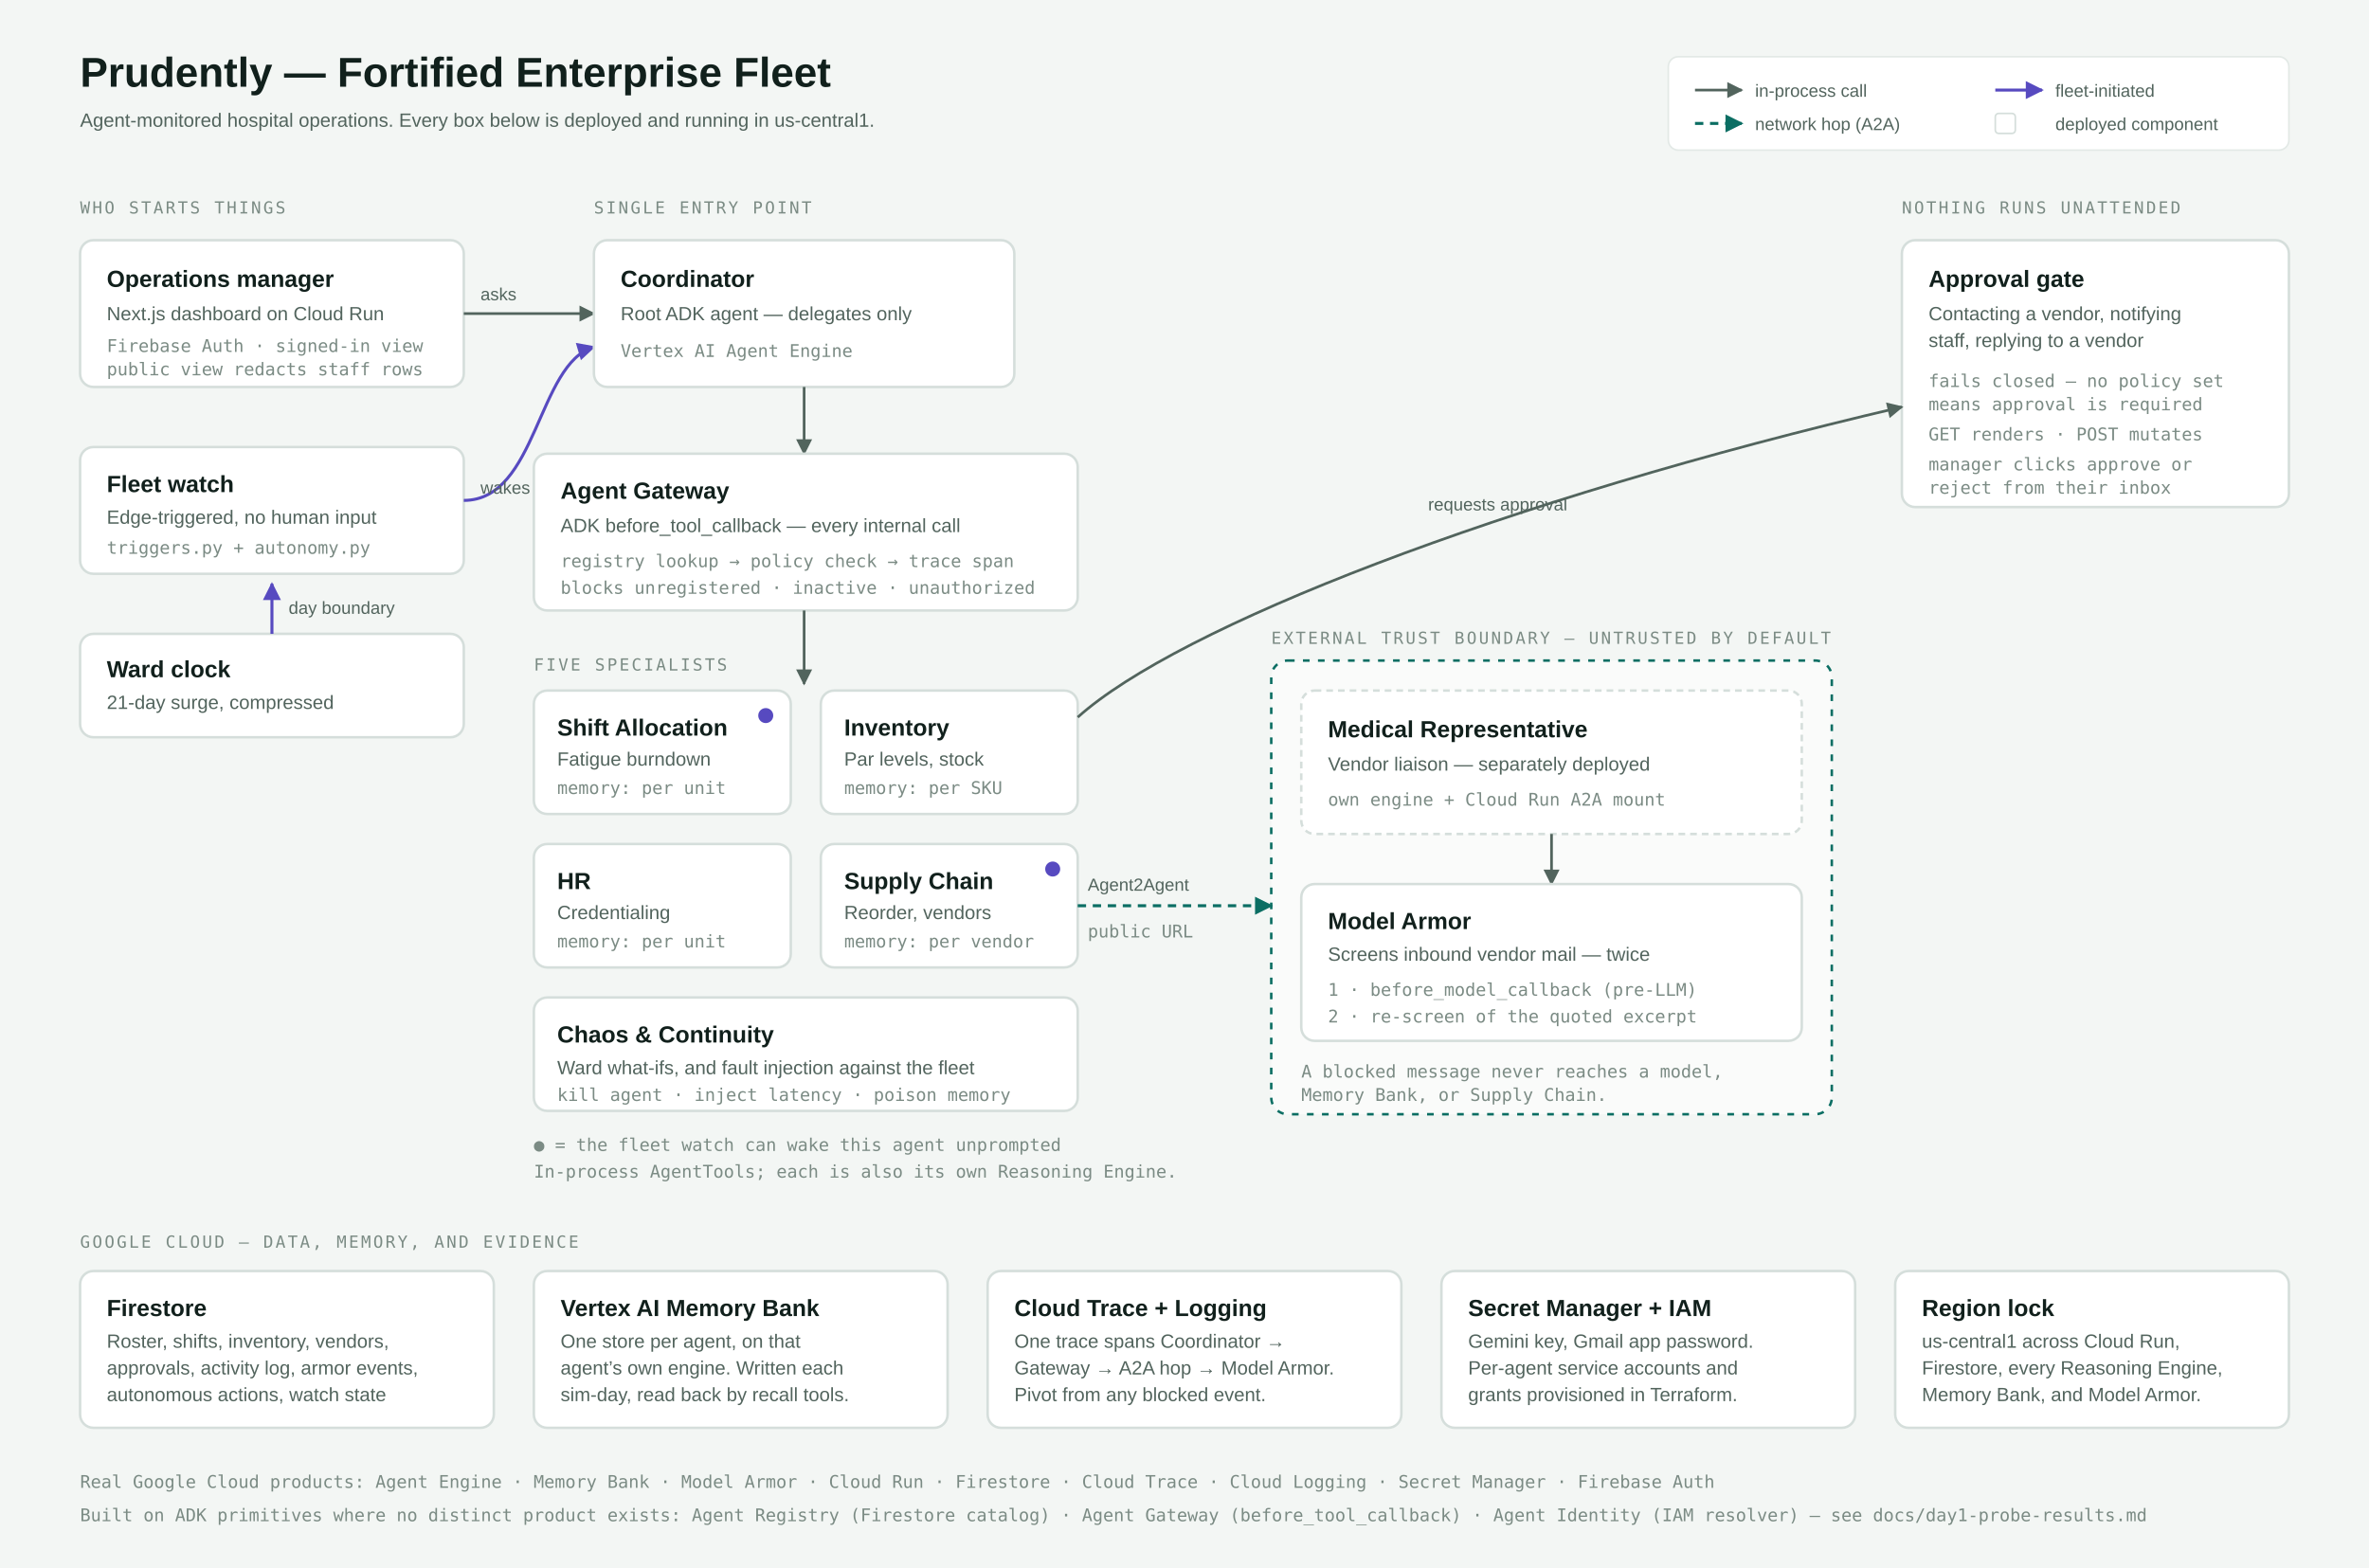
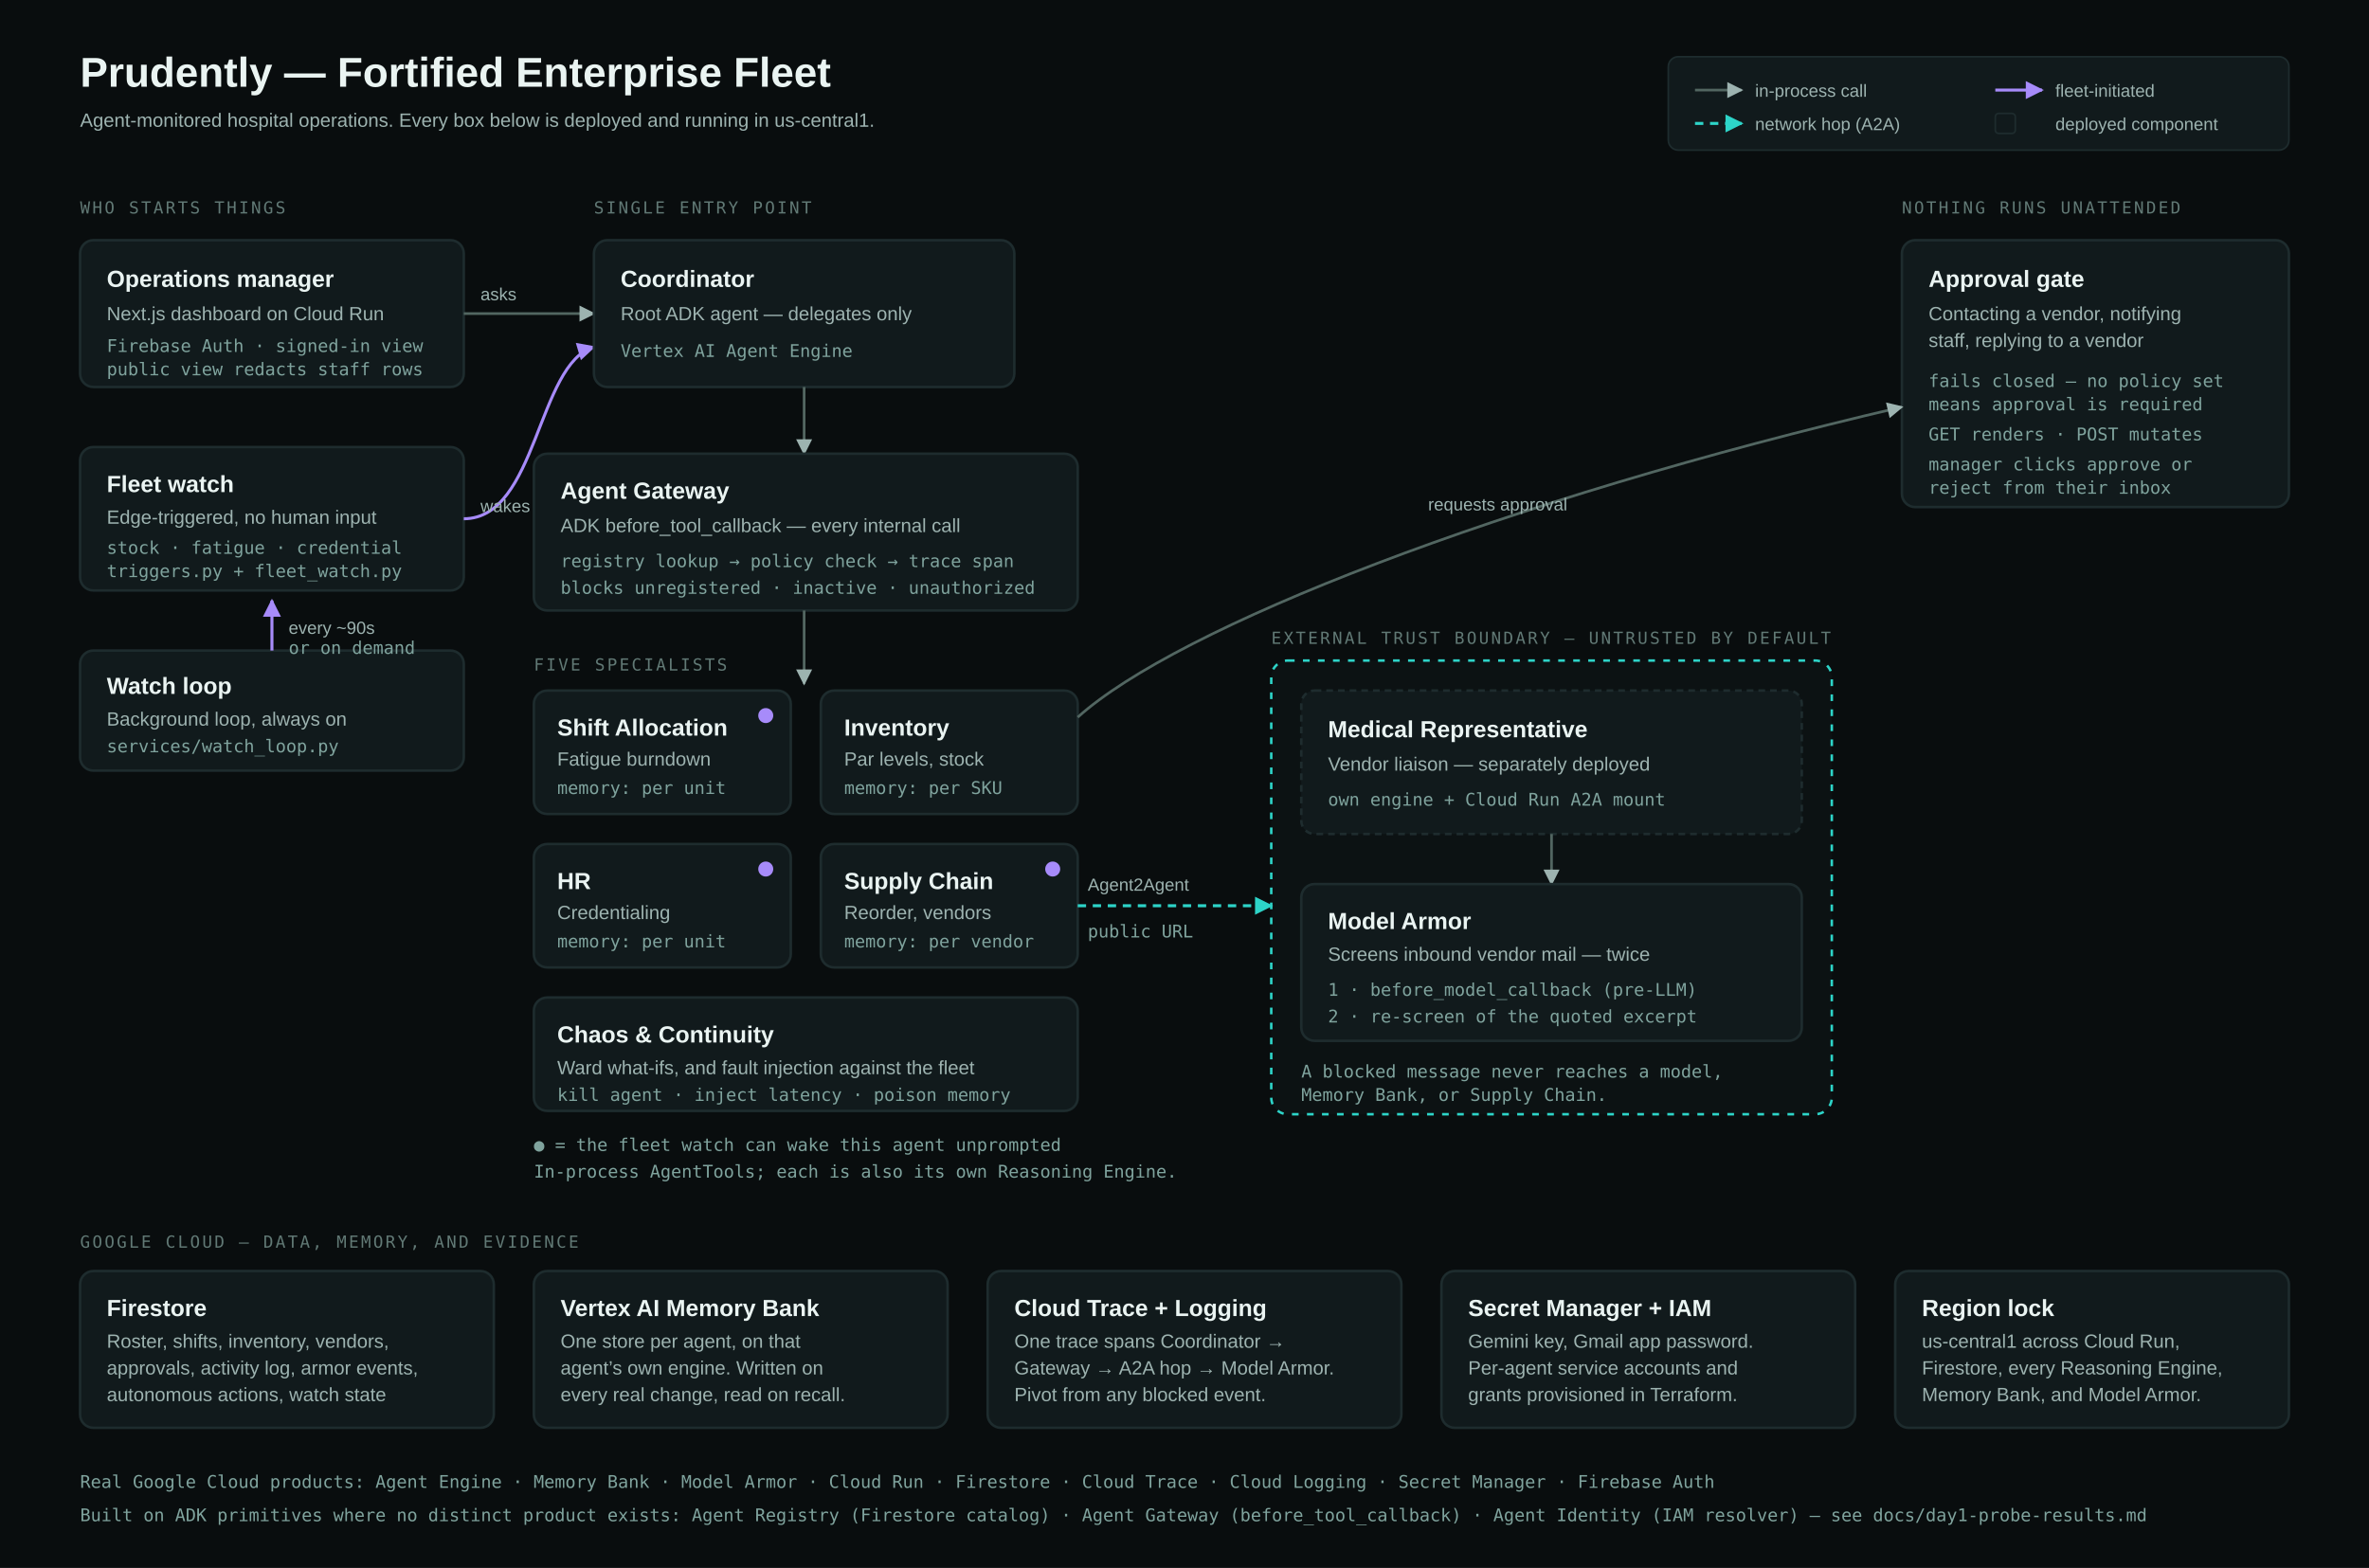
<svg xmlns="http://www.w3.org/2000/svg" viewBox="0 0 1420 940" width="1420" height="940" font-family="'Instrument Sans','Helvetica Neue',Arial,sans-serif">
  <defs>
    <marker id="arrow" viewBox="0 0 10 10" refX="9" refY="5" markerWidth="6" markerHeight="6" orient="auto-start-reverse">
-       <path d="M 0 0 L 10 5 L 0 10 z" fill="#52645d" />
+       <path d="M 0 0 L 10 5 L 0 10 z" fill="#9db3b0" />
    </marker>
    <marker id="arrowTeal" viewBox="0 0 10 10" refX="9" refY="5" markerWidth="6" markerHeight="6" orient="auto-start-reverse">
-       <path d="M 0 0 L 10 5 L 0 10 z" fill="#0b6e63" />
+       <path d="M 0 0 L 10 5 L 0 10 z" fill="#2dd4c8" />
    </marker>
    <marker id="arrowIndigo" viewBox="0 0 10 10" refX="9" refY="5" markerWidth="6" markerHeight="6" orient="auto-start-reverse">
-       <path d="M 0 0 L 10 5 L 0 10 z" fill="#574ac0" />
+       <path d="M 0 0 L 10 5 L 0 10 z" fill="#a78bfa" />
    </marker>
    <style>
-       .lbl   { font-size: 10px; letter-spacing: 1.3px; fill: #7b8b84; font-family: 'JetBrains Mono', ui-monospace, monospace; }
-       .name  { font-size: 14px; font-weight: 600; fill: #11201c; }
-       .sub   { font-size: 11.5px; fill: #52645d; }
-       .mono  { font-size: 10.5px; fill: #7b8b84; font-family: 'JetBrains Mono', ui-monospace, monospace; }
-       .edge  { font-size: 10.5px; fill: #52645d; }
-       .card  { fill: #ffffff; stroke: #d5dedb; stroke-width: 1.5; }
-       .zone  { fill: #ffffff; fill-opacity: 0.55; stroke: #0b6e63; stroke-width: 1.5; stroke-dasharray: 4 5; }
-       .flow  { stroke: #52645d; stroke-width: 1.6; fill: none; }
-       .flowT { stroke: #0b6e63; stroke-width: 1.8; fill: none; }
-       .flowI { stroke: #574ac0; stroke-width: 1.8; fill: none; }
+       .lbl   { font-size: 10px; letter-spacing: 1.3px; fill: #617975; font-family: 'JetBrains Mono', ui-monospace, monospace; }
+       .name  { font-size: 14px; font-weight: 600; fill: #eaf4f2; }
+       .sub   { font-size: 11.5px; fill: #9db3b0; }
+       .mono  { font-size: 10.5px; fill: #7fa39d; font-family: 'JetBrains Mono', ui-monospace, monospace; }
+       .edge  { font-size: 10.5px; fill: #9db3b0; }
+       .card  { fill: #111a1c; stroke: #1e2c2e; stroke-width: 1.5; }
+       .zone  { fill: #0e1416; fill-opacity: 0.65; stroke: #2dd4c8; stroke-width: 1.5; stroke-dasharray: 4 5; }
+       .flow  { stroke: #526661; stroke-width: 1.6; fill: none; }
+       .flowT { stroke: #2dd4c8; stroke-width: 1.8; fill: none; }
+       .flowI { stroke: #a78bfa; stroke-width: 1.8; fill: none; }
    </style>
  </defs>
-   <rect width="1420" height="940" fill="#f3f6f4" />
-   <text x="48" y="52" font-size="25" font-weight="700" fill="#11201c">Prudently — Fortified Enterprise Fleet</text>
+   <rect width="1420" height="940" fill="#090d0e" />
+   <text x="48" y="52" font-size="25" font-weight="700" fill="#eaf4f2">Prudently — Fortified Enterprise Fleet</text>
  <text x="48" y="76" class="sub" font-size="13">Agent-monitored hospital operations. Every box below is deployed and running in us-central1.</text>
  <g transform="translate(1000,34)">
-     <rect x="0" y="0" width="372" height="56" rx="6" fill="#ffffff" stroke="#e3e9e6" />
+     <rect x="0" y="0" width="372" height="56" rx="6" fill="#111a1c" stroke="#1e2c2e" />
    <line x1="16" y1="20" x2="44" y2="20" class="flow" marker-end="url(#arrow)" />
    <text x="52" y="24" class="edge">in-process call</text>
    <line x1="16" y1="40" x2="44" y2="40" class="flowT" stroke-dasharray="5 4" marker-end="url(#arrowTeal)" />
    <text x="52" y="44" class="edge">network hop (A2A)</text>
    <line x1="196" y1="20" x2="224" y2="20" class="flowI" marker-end="url(#arrowIndigo)" />
    <text x="232" y="24" class="edge">fleet-initiated</text>
-     <rect x="196" y="34" width="12" height="12" rx="2" fill="#ffffff" stroke="#d5dedb" />
+     <rect x="196" y="34" width="12" height="12" rx="2" fill="#111a1c" stroke="#1e2c2e" />
    <text x="232" y="44" class="edge">deployed component</text>
  </g>
  <text x="48" y="128" class="lbl">WHO STARTS THINGS</text>
  <g transform="translate(48,144)">
    <rect class="card" x="0" y="0" width="230" height="88" rx="8" />
    <text x="16" y="28" class="name">Operations manager</text>
    <text x="16" y="48" class="sub">Next.js dashboard on Cloud Run</text>
    <text x="16" y="67" class="mono">Firebase Auth · signed-in view</text>
    <text x="16" y="81" class="mono">public view redacts staff rows</text>
  </g>
  <g transform="translate(48,268)">
-     <rect class="card" x="0" y="0" width="230" height="76" rx="8" stroke="#574ac0" />
-     <text x="16" y="27" class="name" fill="#574ac0">Fleet watch</text>
+     <rect class="card" x="0" y="0" width="230" height="86" rx="8" stroke="#a78bfa" />
+     <text x="16" y="27" class="name" fill="#a78bfa">Fleet watch</text>
    <text x="16" y="46" class="sub">Edge-triggered, no human input</text>
-     <text x="16" y="64" class="mono">triggers.py + autonomy.py</text>
+     <text x="16" y="64" class="mono">stock · fatigue · credential</text>
+     <text x="16" y="78" class="mono">triggers.py + fleet_watch.py</text>
  </g>
-   <g transform="translate(48,380)">
-     <rect class="card" x="0" y="0" width="230" height="62" rx="8" />
-     <text x="16" y="26" class="name">Ward clock</text>
-     <text x="16" y="45" class="sub">21-day surge, compressed</text>
+   <g transform="translate(48,390)">
+     <rect class="card" x="0" y="0" width="230" height="72" rx="8" />
+     <text x="16" y="26" class="name" font-size="13">Watch loop</text>
+     <text x="16" y="45" class="sub" font-size="10.5">Background loop, always on</text>
+     <text x="16" y="61" class="mono" font-size="9.5">services/watch_loop.py</text>
  </g>
-   <line x1="163" y1="380" x2="163" y2="350" class="flowI" marker-end="url(#arrowIndigo)" />
-   <text x="173" y="368" class="edge" fill="#574ac0">day boundary</text>
+   <line x1="163" y1="390" x2="163" y2="360" class="flowI" marker-end="url(#arrowIndigo)" />
+   <text x="173" y="380" class="edge" fill="#a78bfa">every ~90s</text>
+   <text x="173" y="392" class="mono" font-size="9">or on demand</text>
  <line x1="278" y1="188" x2="356" y2="188" class="flow" marker-end="url(#arrow)" />
  <text x="288" y="180" class="edge">asks</text>
-   <path d="M 278 300 C 322 300 322 218 356 208" class="flowI" marker-end="url(#arrowIndigo)" />
-   <text x="288" y="296" class="edge" fill="#574ac0">wakes an agent</text>
+   <path d="M 278 311 C 322 311 322 218 356 208" class="flowI" marker-end="url(#arrowIndigo)" />
+   <text x="288" y="307" class="edge" fill="#a78bfa">wakes an agent</text>
  <text x="356" y="128" class="lbl">SINGLE ENTRY POINT</text>
  <g transform="translate(356,144)">
-     <rect class="card" x="0" y="0" width="252" height="88" rx="8" stroke="#0b6e63" stroke-width="2" />
+     <rect class="card" x="0" y="0" width="252" height="88" rx="8" stroke="#2dd4c8" stroke-width="2" />
    <text x="16" y="28" class="name">Coordinator</text>
    <text x="16" y="48" class="sub">Root ADK agent — delegates only</text>
    <text x="16" y="70" class="mono">Vertex AI Agent Engine</text>
  </g>
  <line x1="482" y1="232" x2="482" y2="272" class="flow" marker-end="url(#arrow)" />
  <g transform="translate(320,272)">
    <rect class="card" x="0" y="0" width="326" height="94" rx="8" />
    <text x="16" y="27" class="name">Agent Gateway</text>
    <text x="16" y="47" class="sub">ADK before_tool_callback — every internal call</text>
    <text x="16" y="68" class="mono">registry lookup → policy check → trace span</text>
    <text x="16" y="84" class="mono">blocks unregistered · inactive · unauthorized</text>
  </g>
  <line x1="482" y1="366" x2="482" y2="410" class="flow" marker-end="url(#arrow)" />
  <text x="320" y="402" class="lbl">FIVE SPECIALISTS</text>
  <g transform="translate(320,414)">
    <rect class="card" x="0" y="0" width="154" height="74" rx="8" />
    <text x="14" y="27" class="name" font-size="13">Shift Allocation</text>
    <text x="14" y="45" class="sub" font-size="10.5">Fatigue burndown</text>
    <text x="14" y="62" class="mono" font-size="9.5">memory: per unit</text>
-     <circle cx="139" cy="15" r="4.5" fill="#574ac0" />
+     <circle cx="139" cy="15" r="4.5" fill="#a78bfa" />
  </g>
  <g transform="translate(492,414)">
    <rect class="card" x="0" y="0" width="154" height="74" rx="8" />
    <text x="14" y="27" class="name" font-size="13">Inventory</text>
    <text x="14" y="45" class="sub" font-size="10.5">Par levels, stock</text>
    <text x="14" y="62" class="mono" font-size="9.5">memory: per SKU</text>
  </g>
  <g transform="translate(320,506)">
    <rect class="card" x="0" y="0" width="154" height="74" rx="8" />
    <text x="14" y="27" class="name" font-size="13">HR</text>
    <text x="14" y="45" class="sub" font-size="10.5">Credentialing</text>
    <text x="14" y="62" class="mono" font-size="9.5">memory: per unit</text>
+     <circle cx="139" cy="15" r="4.5" fill="#a78bfa" />
  </g>
  <g transform="translate(492,506)">
    <rect class="card" x="0" y="0" width="154" height="74" rx="8" />
    <text x="14" y="27" class="name" font-size="13">Supply Chain</text>
    <text x="14" y="45" class="sub" font-size="10.5">Reorder, vendors</text>
    <text x="14" y="62" class="mono" font-size="9.5">memory: per vendor</text>
-     <circle cx="139" cy="15" r="4.5" fill="#574ac0" />
+     <circle cx="139" cy="15" r="4.5" fill="#a78bfa" />
  </g>
  <g transform="translate(320,598)">
    <rect class="card" x="0" y="0" width="326" height="68" rx="8" />
    <text x="14" y="27" class="name" font-size="13">Chaos &amp; Continuity</text>
    <text x="14" y="46" class="sub" font-size="10.5">Ward what-ifs, and fault injection against the fleet</text>
    <text x="14" y="62" class="mono" font-size="9.5">kill agent · inject latency · poison memory</text>
  </g>
  <text x="320" y="690" class="mono" font-size="9.5">● = the fleet watch can wake this agent unprompted</text>
  <text x="320" y="706" class="mono" font-size="9.5">In-process AgentTools; each is also its own Reasoning Engine.</text>
  <rect class="zone" x="762" y="396" width="336" height="272" rx="10" />
-   <text x="762" y="386" class="lbl" fill="#0b6e63">EXTERNAL TRUST BOUNDARY — UNTRUSTED BY DEFAULT</text>
+   <text x="762" y="386" class="lbl" fill="#2dd4c8">EXTERNAL TRUST BOUNDARY — UNTRUSTED BY DEFAULT</text>
  <line x1="646" y1="543" x2="762" y2="543" class="flowT" stroke-dasharray="5 4" marker-end="url(#arrowTeal)" />
-   <text x="652" y="534" class="edge" fill="#0b6e63">Agent2Agent</text>
+   <text x="652" y="534" class="edge" fill="#2dd4c8">Agent2Agent</text>
  <text x="652" y="562" class="mono" font-size="9.5">public URL</text>
  <g transform="translate(780,414)">
-     <rect class="card" x="0" y="0" width="300" height="86" rx="8" stroke="#0b6e63" stroke-dasharray="4 3" />
+     <rect class="card" x="0" y="0" width="300" height="86" rx="8" stroke="#2dd4c8" stroke-dasharray="4 3" />
    <text x="16" y="28" class="name">Medical Representative</text>
    <text x="16" y="48" class="sub">Vendor liaison — separately deployed</text>
    <text x="16" y="69" class="mono">own engine + Cloud Run A2A mount</text>
  </g>
  <line x1="930" y1="500" x2="930" y2="530" class="flow" marker-end="url(#arrow)" />
  <g transform="translate(780,530)">
-     <rect class="card" x="0" y="0" width="300" height="94" rx="8" stroke="#a4322a" />
-     <text x="16" y="27" class="name" fill="#a4322a">Model Armor</text>
+     <rect class="card" x="0" y="0" width="300" height="94" rx="8" stroke="#ff6b5c" />
+     <text x="16" y="27" class="name" fill="#ff6b5c">Model Armor</text>
    <text x="16" y="46" class="sub">Screens inbound vendor mail — twice</text>
    <text x="16" y="67" class="mono">1 · before_model_callback (pre-LLM)</text>
    <text x="16" y="83" class="mono">2 · re-screen of the quoted excerpt</text>
  </g>
-   <text x="780" y="646" class="mono" font-size="9.5" fill="#a4322a">A blocked message never reaches a model,</text>
-   <text x="780" y="660" class="mono" font-size="9.5" fill="#a4322a">Memory Bank, or Supply Chain.</text>
+   <text x="780" y="646" class="mono" font-size="9.5" fill="#ff6b5c">A blocked message never reaches a model,</text>
+   <text x="780" y="660" class="mono" font-size="9.5" fill="#ff6b5c">Memory Bank, or Supply Chain.</text>
  <text x="1140" y="128" class="lbl">NOTHING RUNS UNATTENDED</text>
  <g transform="translate(1140,144)">
    <rect class="card" x="0" y="0" width="232" height="160" rx="8" />
    <text x="16" y="28" class="name">Approval gate</text>
    <text x="16" y="48" class="sub">Contacting a vendor, notifying</text>
    <text x="16" y="64" class="sub">staff, replying to a vendor</text>
    <text x="16" y="88" class="mono">fails closed — no policy set</text>
    <text x="16" y="102" class="mono">means approval is required</text>
    <text x="16" y="120" class="mono">GET renders · POST mutates</text>
    <text x="16" y="138" class="mono">manager clicks approve or</text>
    <text x="16" y="152" class="mono">reject from their inbox</text>
  </g>
  <path d="M 646 430 C 706 376 900 300 1140 244" class="flow" marker-end="url(#arrow)" />
  <text x="856" y="306" class="edge">requests approval</text>
  <text x="48" y="748" class="lbl">GOOGLE CLOUD — DATA, MEMORY, AND EVIDENCE</text>
  <g transform="translate(48,762)">
    <rect class="card" x="0" y="0" width="248" height="94" rx="8" />
    <text x="16" y="27" class="name" font-size="13">Firestore</text>
    <text x="16" y="46" class="sub" font-size="10.5">Roster, shifts, inventory, vendors,</text>
    <text x="16" y="62" class="sub" font-size="10.5">approvals, activity log, armor events,</text>
    <text x="16" y="78" class="sub" font-size="10.5">autonomous actions, watch state</text>
  </g>
  <g transform="translate(320,762)">
    <rect class="card" x="0" y="0" width="248" height="94" rx="8" />
    <text x="16" y="27" class="name" font-size="13">Vertex AI Memory Bank</text>
    <text x="16" y="46" class="sub" font-size="10.5">One store per agent, on that</text>
-     <text x="16" y="62" class="sub" font-size="10.5">agent’s own engine. Written each</text>
-     <text x="16" y="78" class="sub" font-size="10.5">sim-day, read back by recall tools.</text>
+     <text x="16" y="62" class="sub" font-size="10.5">agent’s own engine. Written on</text>
+     <text x="16" y="78" class="sub" font-size="10.5">every real change, read on recall.</text>
  </g>
  <g transform="translate(592,762)">
    <rect class="card" x="0" y="0" width="248" height="94" rx="8" />
    <text x="16" y="27" class="name" font-size="13">Cloud Trace + Logging</text>
    <text x="16" y="46" class="sub" font-size="10.5">One trace spans Coordinator →</text>
    <text x="16" y="62" class="sub" font-size="10.5">Gateway → A2A hop → Model Armor.</text>
    <text x="16" y="78" class="sub" font-size="10.5">Pivot from any blocked event.</text>
  </g>
  <g transform="translate(864,762)">
    <rect class="card" x="0" y="0" width="248" height="94" rx="8" />
    <text x="16" y="27" class="name" font-size="13">Secret Manager + IAM</text>
    <text x="16" y="46" class="sub" font-size="10.5">Gemini key, Gmail app password.</text>
    <text x="16" y="62" class="sub" font-size="10.5">Per-agent service accounts and</text>
    <text x="16" y="78" class="sub" font-size="10.5">grants provisioned in Terraform.</text>
  </g>
  <g transform="translate(1136,762)">
    <rect class="card" x="0" y="0" width="236" height="94" rx="8" />
    <text x="16" y="27" class="name" font-size="13">Region lock</text>
    <text x="16" y="46" class="sub" font-size="10.5">us-central1 across Cloud Run,</text>
    <text x="16" y="62" class="sub" font-size="10.5">Firestore, every Reasoning Engine,</text>
    <text x="16" y="78" class="sub" font-size="10.5">Memory Bank, and Model Armor.</text>
  </g>
  <text x="48" y="892" class="mono" font-size="10">Real Google Cloud products: Agent Engine · Memory Bank · Model Armor · Cloud Run · Firestore · Cloud Trace · Cloud Logging · Secret Manager · Firebase Auth</text>
  <text x="48" y="912" class="mono" font-size="10">Built on ADK primitives where no distinct product exists: Agent Registry (Firestore catalog) · Agent Gateway (before_tool_callback) · Agent Identity (IAM resolver) — see docs/day1-probe-results.md</text>
</svg>
